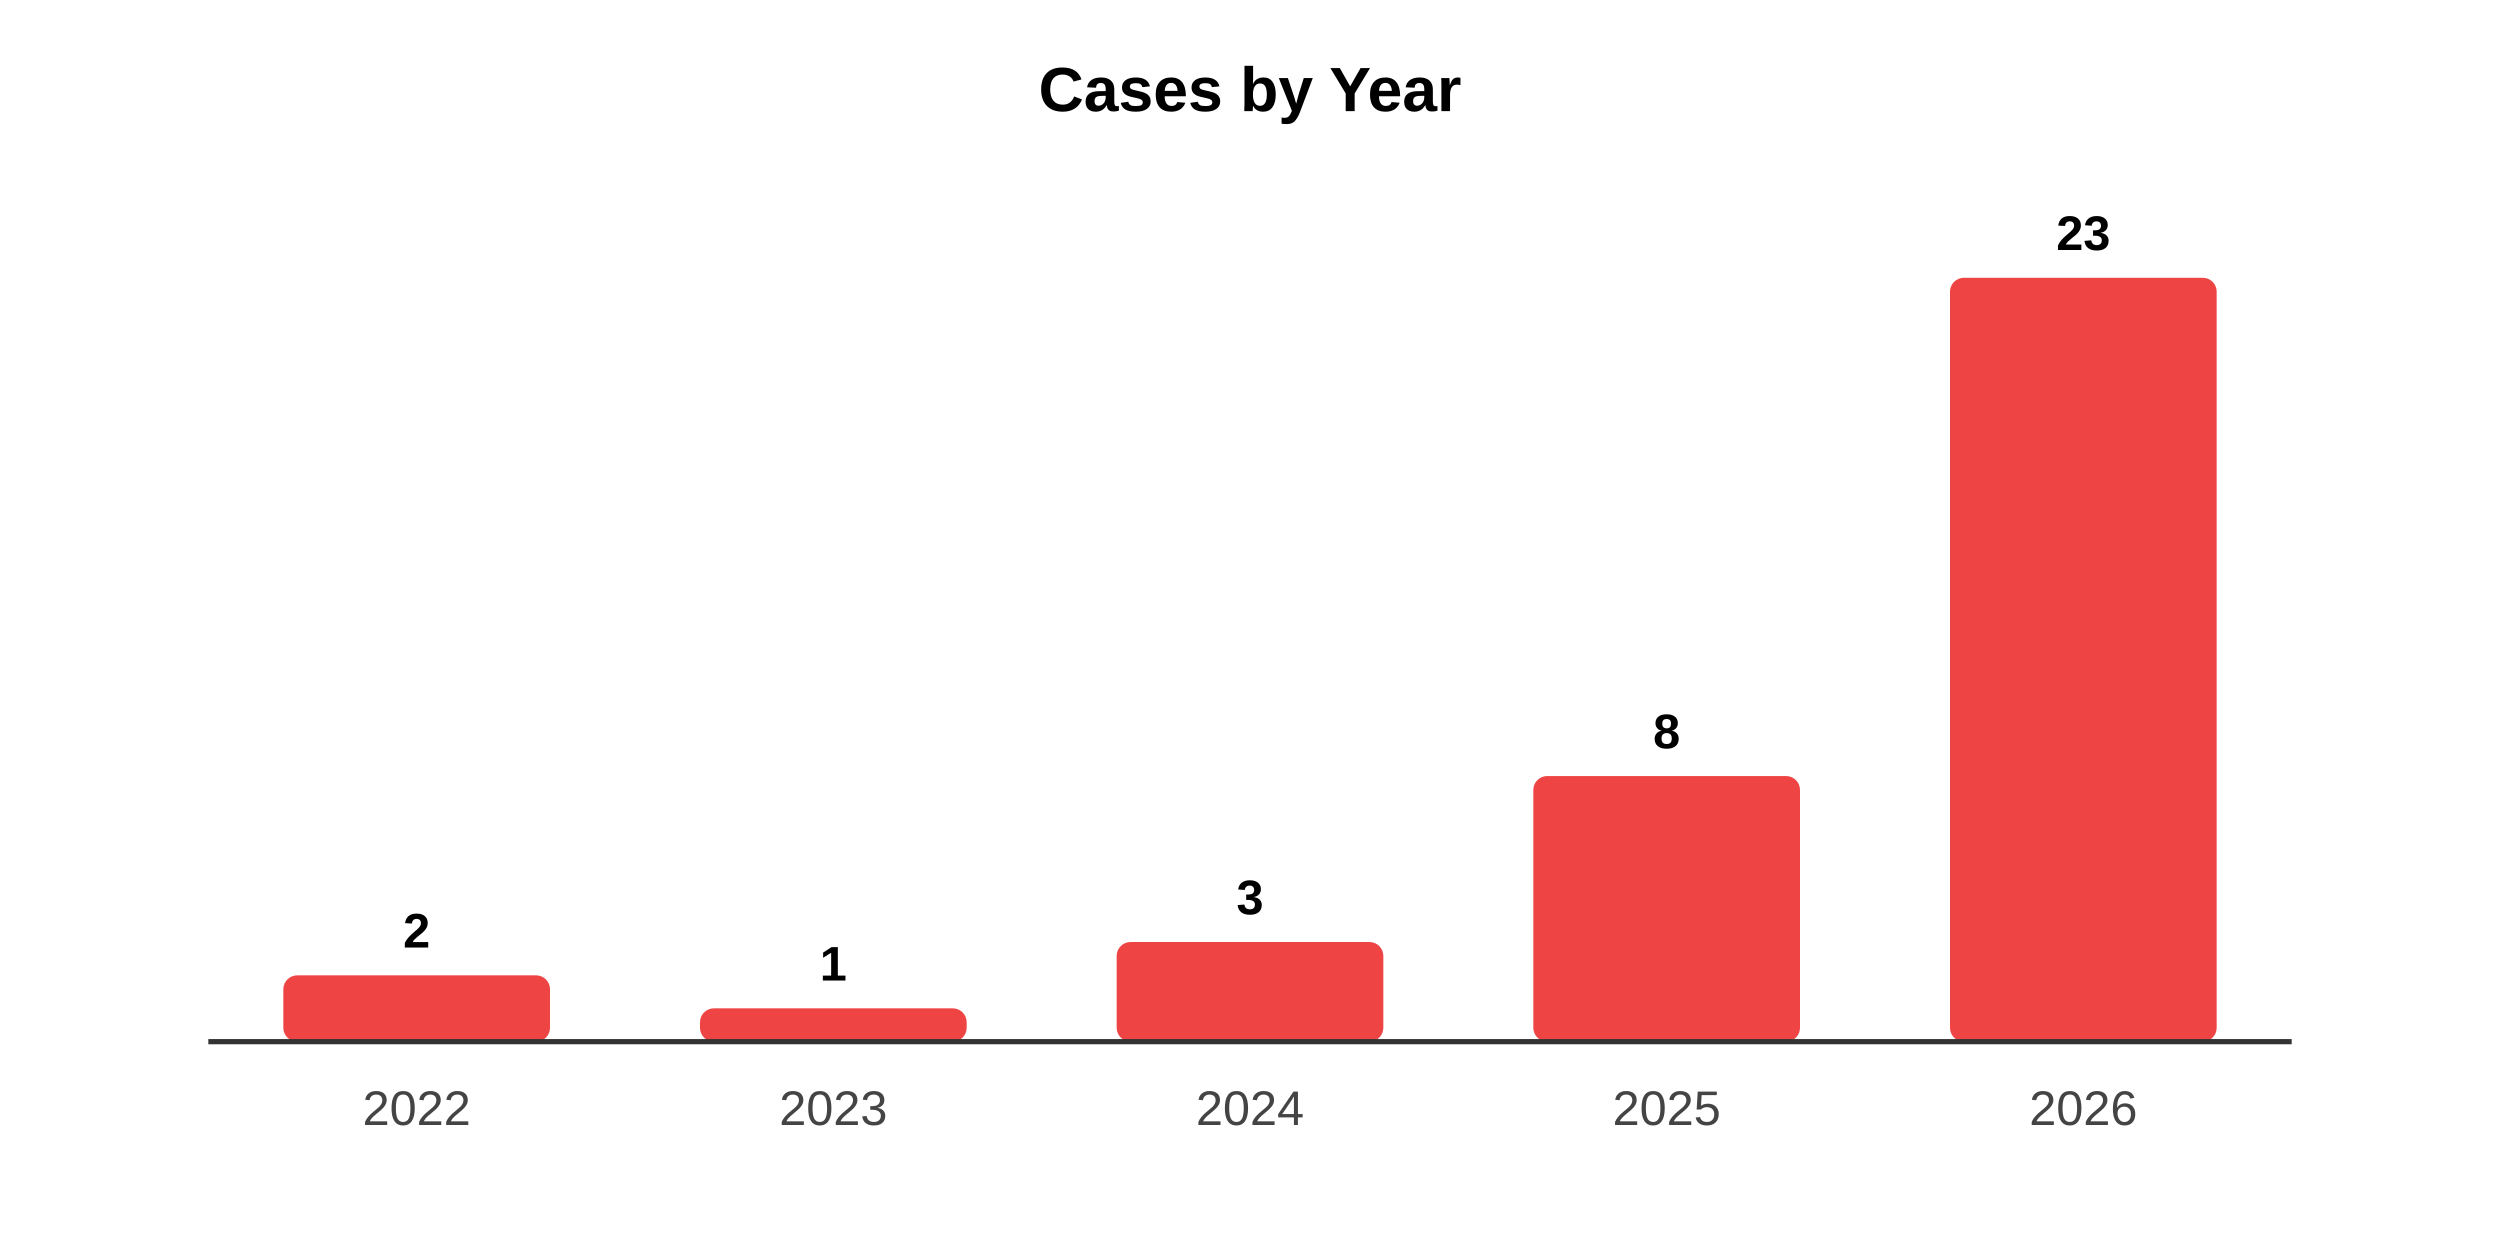
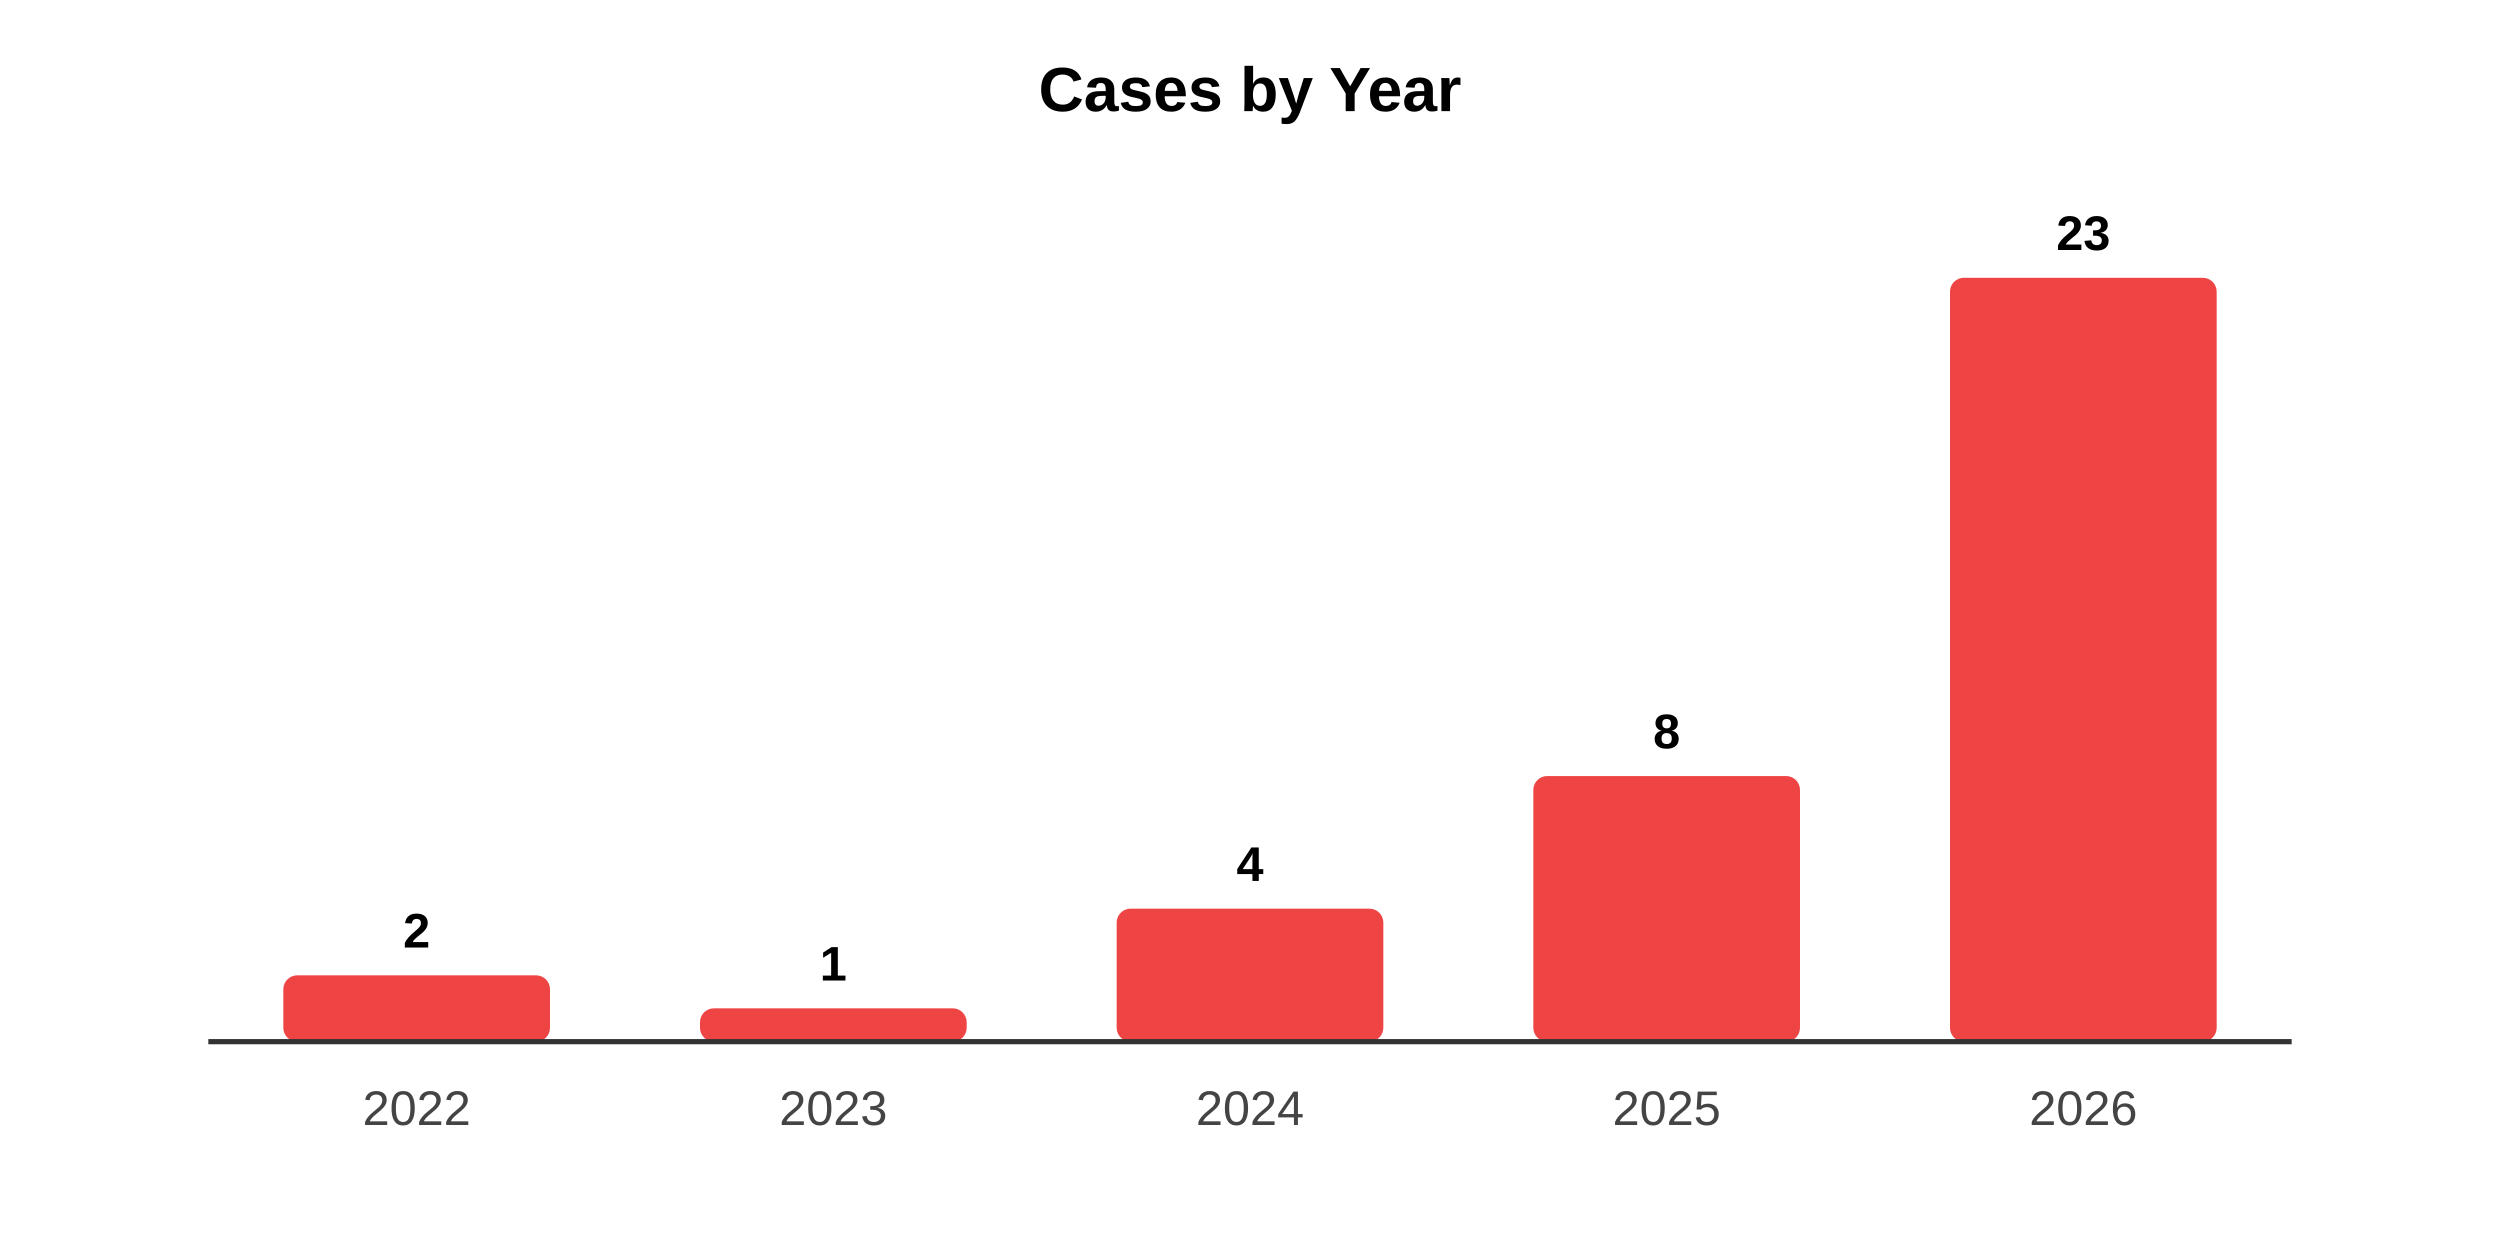
<svg xmlns="http://www.w3.org/2000/svg" width="720" height="360" viewBox="0 0 720 360" preserveAspectRatio="xMidYMid meet" font-family="Arial, Helvetica, sans-serif">
  <text x="360.0" y="32" text-anchor="middle" font-size="18" font-weight="700">Cases by Year</text>
  <rect x="81.6" y="280.9" width="76.8" height="19.1" rx="4" fill="#ef4444" />
  <text x="120.0" y="272.9" text-anchor="middle" font-size="14" font-weight="700">2</text>
  <text x="120.0" y="324" text-anchor="middle" font-size="14" fill="#444">2022</text>
  <rect x="201.6" y="290.4" width="76.8" height="9.6" rx="4" fill="#ef4444" />
  <text x="240.0" y="282.4" text-anchor="middle" font-size="14" font-weight="700">1</text>
  <text x="240.0" y="324" text-anchor="middle" font-size="14" fill="#444">2023</text>
-   <rect x="321.6" y="271.3" width="76.8" height="28.7" rx="4" fill="#ef4444" />
-   <text x="360.0" y="263.3" text-anchor="middle" font-size="14" font-weight="700">3</text>
+   <rect x="321.6" y="261.7" width="76.8" height="38.3" rx="4" fill="#ef4444" />
+   <text x="360.0" y="253.7" text-anchor="middle" font-size="14" font-weight="700">4</text>
  <text x="360.0" y="324" text-anchor="middle" font-size="14" fill="#444">2024</text>
  <rect x="441.6" y="223.5" width="76.8" height="76.5" rx="4" fill="#ef4444" />
  <text x="480.0" y="215.5" text-anchor="middle" font-size="14" font-weight="700">8</text>
  <text x="480.0" y="324" text-anchor="middle" font-size="14" fill="#444">2025</text>
  <rect x="561.6" y="80.0" width="76.8" height="220.0" rx="4" fill="#ef4444" />
  <text x="600.0" y="72.0" text-anchor="middle" font-size="14" font-weight="700">23</text>
  <text x="600.0" y="324" text-anchor="middle" font-size="14" fill="#444">2026</text>
  <line x1="60" y1="300" x2="660" y2="300" stroke="#333" stroke-width="1.5" />
</svg>
